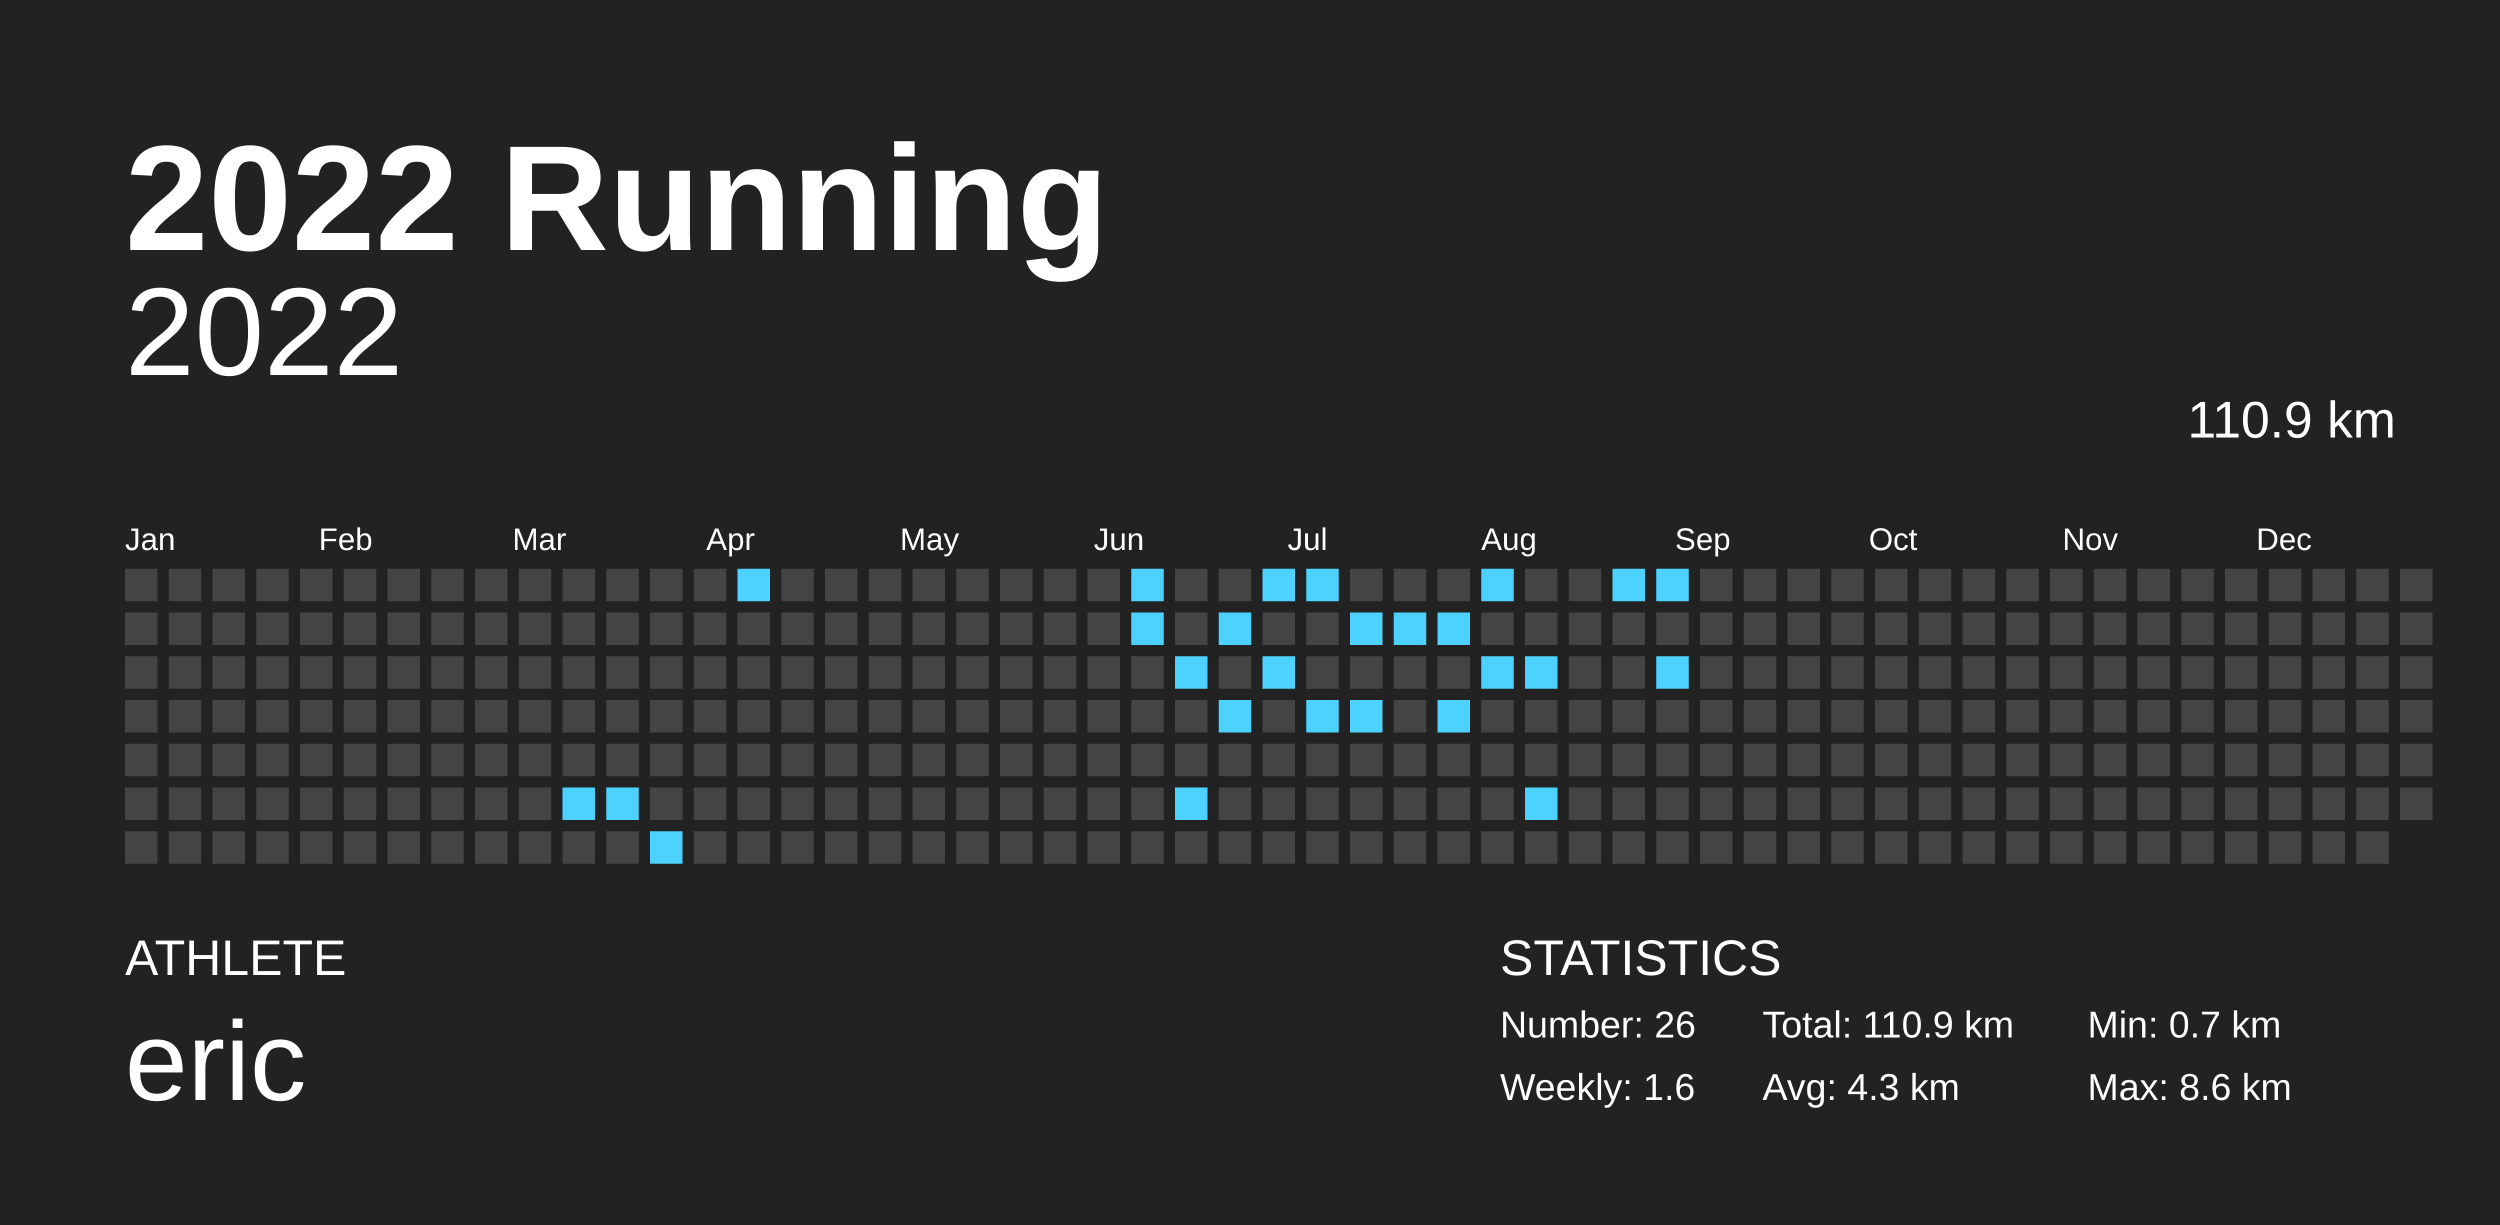
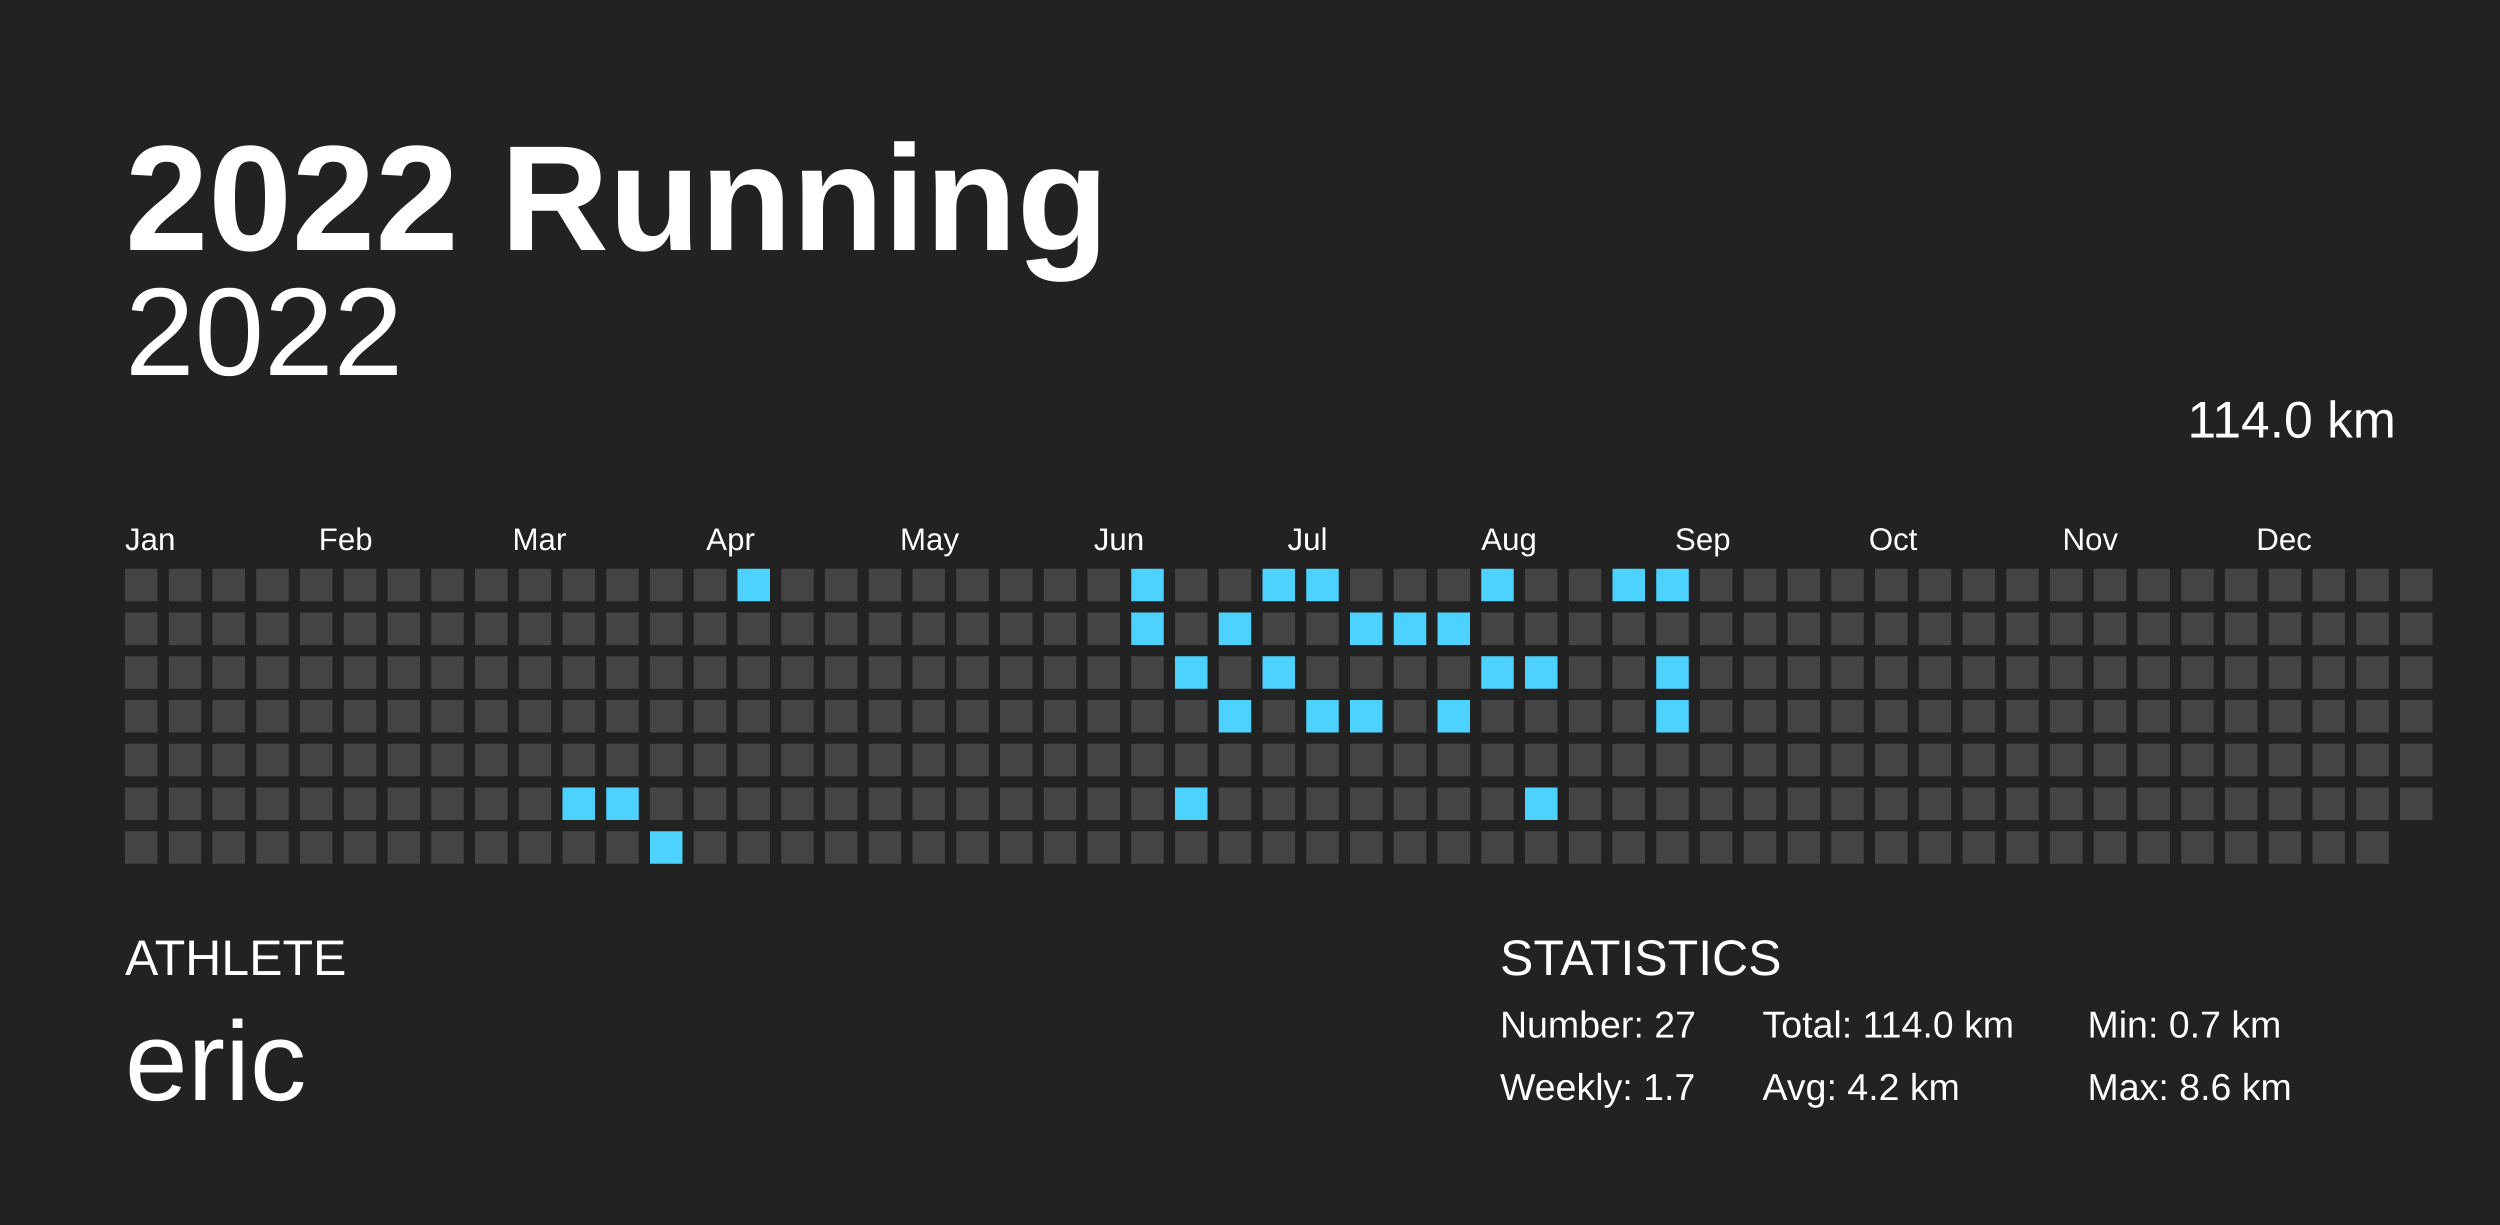
<svg xmlns="http://www.w3.org/2000/svg" baseProfile="full" height="98mm" version="1.1" viewBox="0,0,200,98" width="200mm">
  <defs />
  <rect fill="#222222" height="98" width="200" x="0" y="0" />
  <text fill="#FFFFFF" style="font-size:12px; font-family:Arial; font-weight:bold;" x="10" y="20">2022 Running</text>
  <text fill="#FFFFFF" style="font-size:4px; font-family:Arial" x="10" y="78">ATHLETE</text>
  <text fill="#FFFFFF" style="font-size:9px; font-family:Arial" x="10" y="88">eric</text>
  <text fill="#FFFFFF" style="font-size:4px; font-family:Arial" x="120" y="78">STATISTICS</text>
-   <text fill="#FFFFFF" style="font-size:3px; font-family:Arial" x="120" y="83">Number: 26</text>
-   <text fill="#FFFFFF" style="font-size:3px; font-family:Arial" x="120" y="88">Weekly: 1.6</text>
-   <text fill="#FFFFFF" style="font-size:3px; font-family:Arial" x="141" y="83">Total: 110.9 km</text>
-   <text fill="#FFFFFF" style="font-size:3px; font-family:Arial" x="141" y="88">Avg: 4.3 km</text>
+   <text fill="#FFFFFF" style="font-size:3px; font-family:Arial" x="120" y="83">Number: 27</text>
+   <text fill="#FFFFFF" style="font-size:3px; font-family:Arial" x="120" y="88">Weekly: 1.7</text>
+   <text fill="#FFFFFF" style="font-size:3px; font-family:Arial" x="141" y="83">Total: 114.0 km</text>
+   <text fill="#FFFFFF" style="font-size:3px; font-family:Arial" x="141" y="88">Avg: 4.2 km</text>
  <text fill="#FFFFFF" style="font-size:3px; font-family:Arial" x="167" y="83">Min: 0.7 km</text>
  <text fill="#FFFFFF" style="font-size:3px; font-family:Arial" x="167" y="88">Max: 8.6 km</text>
  <text alignment-baseline="hanging" fill="#FFFFFF" style="font-size:10.0px; font-family:Arial;" x="10" y="30">2022</text>
-   <text alignment-baseline="hanging" fill="#FFFFFF" style="font-size:4.125px; font-family:Arial;" x="175" y="35">110.9 km</text>
+   <text alignment-baseline="hanging" fill="#FFFFFF" style="font-size:4.125px; font-family:Arial;" x="175" y="35">114.0 km</text>
  <text fill="#FFFFFF" style="font-size:2.5px; font-family:Arial" x="10.0" y="44">Jan</text>
  <text fill="#FFFFFF" style="font-size:2.5px; font-family:Arial" x="25.5" y="44">Feb</text>
  <text fill="#FFFFFF" style="font-size:2.5px; font-family:Arial" x="41.0" y="44">Mar</text>
  <text fill="#FFFFFF" style="font-size:2.5px; font-family:Arial" x="56.5" y="44">Apr</text>
  <text fill="#FFFFFF" style="font-size:2.5px; font-family:Arial" x="72.0" y="44">May</text>
  <text fill="#FFFFFF" style="font-size:2.5px; font-family:Arial" x="87.5" y="44">Jun</text>
  <text fill="#FFFFFF" style="font-size:2.5px; font-family:Arial" x="103.0" y="44">Jul</text>
  <text fill="#FFFFFF" style="font-size:2.5px; font-family:Arial" x="118.5" y="44">Aug</text>
  <text fill="#FFFFFF" style="font-size:2.5px; font-family:Arial" x="134.0" y="44">Sep</text>
  <text fill="#FFFFFF" style="font-size:2.5px; font-family:Arial" x="149.5" y="44">Oct</text>
  <text fill="#FFFFFF" style="font-size:2.5px; font-family:Arial" x="165.0" y="44">Nov</text>
  <text fill="#FFFFFF" style="font-size:2.5px; font-family:Arial" x="180.5" y="44">Dec</text>
  <rect fill="#444444" height="2.6" width="2.6" x="10.0" y="45.5" />
  <rect fill="#444444" height="2.6" width="2.6" x="10.0" y="49.0" />
  <rect fill="#444444" height="2.6" width="2.6" x="10.0" y="52.5" />
  <rect fill="#444444" height="2.6" width="2.6" x="10.0" y="56.0" />
  <rect fill="#444444" height="2.6" width="2.6" x="10.0" y="59.5" />
  <rect fill="#444444" height="2.6" width="2.6" x="10.0" y="63.0" />
  <rect fill="#444444" height="2.6" width="2.6" x="10.0" y="66.5" />
  <rect fill="#444444" height="2.6" width="2.6" x="13.5" y="45.5" />
  <rect fill="#444444" height="2.6" width="2.6" x="13.5" y="49.0" />
  <rect fill="#444444" height="2.6" width="2.6" x="13.5" y="52.5" />
  <rect fill="#444444" height="2.6" width="2.6" x="13.5" y="56.0" />
  <rect fill="#444444" height="2.6" width="2.6" x="13.5" y="59.5" />
  <rect fill="#444444" height="2.6" width="2.6" x="13.5" y="63.0" />
  <rect fill="#444444" height="2.6" width="2.6" x="13.5" y="66.5" />
  <rect fill="#444444" height="2.6" width="2.6" x="17.0" y="45.5" />
  <rect fill="#444444" height="2.6" width="2.6" x="17.0" y="49.0" />
  <rect fill="#444444" height="2.6" width="2.6" x="17.0" y="52.5" />
  <rect fill="#444444" height="2.6" width="2.6" x="17.0" y="56.0" />
  <rect fill="#444444" height="2.6" width="2.6" x="17.0" y="59.5" />
  <rect fill="#444444" height="2.6" width="2.6" x="17.0" y="63.0" />
  <rect fill="#444444" height="2.6" width="2.6" x="17.0" y="66.5" />
  <rect fill="#444444" height="2.6" width="2.6" x="20.5" y="45.5" />
  <rect fill="#444444" height="2.6" width="2.6" x="20.5" y="49.0" />
  <rect fill="#444444" height="2.6" width="2.6" x="20.5" y="52.5" />
  <rect fill="#444444" height="2.6" width="2.6" x="20.5" y="56.0" />
  <rect fill="#444444" height="2.6" width="2.6" x="20.5" y="59.5" />
  <rect fill="#444444" height="2.6" width="2.6" x="20.5" y="63.0" />
  <rect fill="#444444" height="2.6" width="2.6" x="20.5" y="66.5" />
  <rect fill="#444444" height="2.6" width="2.6" x="24.0" y="45.5" />
  <rect fill="#444444" height="2.6" width="2.6" x="24.0" y="49.0" />
  <rect fill="#444444" height="2.6" width="2.6" x="24.0" y="52.5" />
  <rect fill="#444444" height="2.6" width="2.6" x="24.0" y="56.0" />
  <rect fill="#444444" height="2.6" width="2.6" x="24.0" y="59.5" />
  <rect fill="#444444" height="2.6" width="2.6" x="24.0" y="63.0" />
  <rect fill="#444444" height="2.6" width="2.6" x="24.0" y="66.5" />
  <rect fill="#444444" height="2.6" width="2.6" x="27.5" y="45.5" />
  <rect fill="#444444" height="2.6" width="2.6" x="27.5" y="49.0" />
  <rect fill="#444444" height="2.6" width="2.6" x="27.5" y="52.5" />
  <rect fill="#444444" height="2.6" width="2.6" x="27.5" y="56.0" />
  <rect fill="#444444" height="2.6" width="2.6" x="27.5" y="59.5" />
  <rect fill="#444444" height="2.6" width="2.6" x="27.5" y="63.0" />
  <rect fill="#444444" height="2.6" width="2.6" x="27.5" y="66.5" />
  <rect fill="#444444" height="2.6" width="2.6" x="31.0" y="45.5" />
  <rect fill="#444444" height="2.6" width="2.6" x="31.0" y="49.0" />
  <rect fill="#444444" height="2.6" width="2.6" x="31.0" y="52.5" />
  <rect fill="#444444" height="2.6" width="2.6" x="31.0" y="56.0" />
  <rect fill="#444444" height="2.6" width="2.6" x="31.0" y="59.5" />
  <rect fill="#444444" height="2.6" width="2.6" x="31.0" y="63.0" />
  <rect fill="#444444" height="2.6" width="2.6" x="31.0" y="66.5" />
  <rect fill="#444444" height="2.6" width="2.6" x="34.5" y="45.5" />
  <rect fill="#444444" height="2.6" width="2.6" x="34.5" y="49.0" />
  <rect fill="#444444" height="2.6" width="2.6" x="34.5" y="52.5" />
  <rect fill="#444444" height="2.6" width="2.6" x="34.5" y="56.0" />
  <rect fill="#444444" height="2.6" width="2.6" x="34.5" y="59.5" />
  <rect fill="#444444" height="2.6" width="2.6" x="34.5" y="63.0" />
  <rect fill="#444444" height="2.6" width="2.6" x="34.5" y="66.5" />
  <rect fill="#444444" height="2.6" width="2.6" x="38.0" y="45.5" />
  <rect fill="#444444" height="2.6" width="2.6" x="38.0" y="49.0" />
  <rect fill="#444444" height="2.6" width="2.6" x="38.0" y="52.5" />
  <rect fill="#444444" height="2.6" width="2.6" x="38.0" y="56.0" />
  <rect fill="#444444" height="2.6" width="2.6" x="38.0" y="59.5" />
  <rect fill="#444444" height="2.6" width="2.6" x="38.0" y="63.0" />
  <rect fill="#444444" height="2.6" width="2.6" x="38.0" y="66.5" />
  <rect fill="#444444" height="2.6" width="2.6" x="41.5" y="45.5" />
  <rect fill="#444444" height="2.6" width="2.6" x="41.5" y="49.0" />
  <rect fill="#444444" height="2.6" width="2.6" x="41.5" y="52.5" />
  <rect fill="#444444" height="2.6" width="2.6" x="41.5" y="56.0" />
  <rect fill="#444444" height="2.6" width="2.6" x="41.5" y="59.5" />
  <rect fill="#444444" height="2.6" width="2.6" x="41.5" y="63.0" />
  <rect fill="#444444" height="2.6" width="2.6" x="41.5" y="66.5" />
  <rect fill="#444444" height="2.6" width="2.6" x="45.0" y="45.5" />
  <rect fill="#444444" height="2.6" width="2.6" x="45.0" y="49.0" />
  <rect fill="#444444" height="2.6" width="2.6" x="45.0" y="52.5" />
  <rect fill="#444444" height="2.6" width="2.6" x="45.0" y="56.0" />
  <rect fill="#444444" height="2.6" width="2.6" x="45.0" y="59.5" />
  <rect fill="#4dd2ff" height="2.6" width="2.6" x="45.0" y="63.0" />
  <rect fill="#444444" height="2.6" width="2.6" x="45.0" y="66.5" />
  <rect fill="#444444" height="2.6" width="2.6" x="48.5" y="45.5" />
  <rect fill="#444444" height="2.6" width="2.6" x="48.5" y="49.0" />
  <rect fill="#444444" height="2.6" width="2.6" x="48.5" y="52.5" />
  <rect fill="#444444" height="2.6" width="2.6" x="48.5" y="56.0" />
  <rect fill="#444444" height="2.6" width="2.6" x="48.5" y="59.5" />
  <rect fill="#4dd2ff" height="2.6" width="2.6" x="48.5" y="63.0" />
  <rect fill="#444444" height="2.6" width="2.6" x="48.5" y="66.5" />
  <rect fill="#444444" height="2.6" width="2.6" x="52.0" y="45.5" />
  <rect fill="#444444" height="2.6" width="2.6" x="52.0" y="49.0" />
  <rect fill="#444444" height="2.6" width="2.6" x="52.0" y="52.5" />
  <rect fill="#444444" height="2.6" width="2.6" x="52.0" y="56.0" />
  <rect fill="#444444" height="2.6" width="2.6" x="52.0" y="59.5" />
  <rect fill="#444444" height="2.6" width="2.6" x="52.0" y="63.0" />
  <rect fill="#4dd2ff" height="2.6" width="2.6" x="52.0" y="66.5" />
  <rect fill="#444444" height="2.6" width="2.6" x="55.5" y="45.5" />
  <rect fill="#444444" height="2.6" width="2.6" x="55.5" y="49.0" />
  <rect fill="#444444" height="2.6" width="2.6" x="55.5" y="52.5" />
  <rect fill="#444444" height="2.6" width="2.6" x="55.5" y="56.0" />
  <rect fill="#444444" height="2.6" width="2.6" x="55.5" y="59.5" />
  <rect fill="#444444" height="2.6" width="2.6" x="55.5" y="63.0" />
  <rect fill="#444444" height="2.6" width="2.6" x="55.5" y="66.5" />
  <rect fill="#4dd2ff" height="2.6" width="2.6" x="59.0" y="45.5" />
  <rect fill="#444444" height="2.6" width="2.6" x="59.0" y="49.0" />
  <rect fill="#444444" height="2.6" width="2.6" x="59.0" y="52.5" />
  <rect fill="#444444" height="2.6" width="2.6" x="59.0" y="56.0" />
  <rect fill="#444444" height="2.6" width="2.6" x="59.0" y="59.5" />
  <rect fill="#444444" height="2.6" width="2.6" x="59.0" y="63.0" />
  <rect fill="#444444" height="2.6" width="2.6" x="59.0" y="66.5" />
  <rect fill="#444444" height="2.6" width="2.6" x="62.5" y="45.5" />
  <rect fill="#444444" height="2.6" width="2.6" x="62.5" y="49.0" />
  <rect fill="#444444" height="2.6" width="2.6" x="62.5" y="52.5" />
  <rect fill="#444444" height="2.6" width="2.6" x="62.5" y="56.0" />
  <rect fill="#444444" height="2.6" width="2.6" x="62.5" y="59.5" />
  <rect fill="#444444" height="2.6" width="2.6" x="62.5" y="63.0" />
  <rect fill="#444444" height="2.6" width="2.6" x="62.5" y="66.5" />
  <rect fill="#444444" height="2.6" width="2.6" x="66.0" y="45.5" />
  <rect fill="#444444" height="2.6" width="2.6" x="66.0" y="49.0" />
  <rect fill="#444444" height="2.6" width="2.6" x="66.0" y="52.5" />
  <rect fill="#444444" height="2.6" width="2.6" x="66.0" y="56.0" />
  <rect fill="#444444" height="2.6" width="2.6" x="66.0" y="59.5" />
  <rect fill="#444444" height="2.6" width="2.6" x="66.0" y="63.0" />
  <rect fill="#444444" height="2.6" width="2.6" x="66.0" y="66.5" />
  <rect fill="#444444" height="2.6" width="2.6" x="69.5" y="45.5" />
  <rect fill="#444444" height="2.6" width="2.6" x="69.5" y="49.0" />
  <rect fill="#444444" height="2.6" width="2.6" x="69.5" y="52.5" />
  <rect fill="#444444" height="2.6" width="2.6" x="69.5" y="56.0" />
  <rect fill="#444444" height="2.6" width="2.6" x="69.5" y="59.5" />
  <rect fill="#444444" height="2.6" width="2.6" x="69.5" y="63.0" />
  <rect fill="#444444" height="2.6" width="2.6" x="69.5" y="66.5" />
  <rect fill="#444444" height="2.6" width="2.6" x="73.0" y="45.5" />
  <rect fill="#444444" height="2.6" width="2.6" x="73.0" y="49.0" />
  <rect fill="#444444" height="2.6" width="2.6" x="73.0" y="52.5" />
  <rect fill="#444444" height="2.6" width="2.6" x="73.0" y="56.0" />
  <rect fill="#444444" height="2.6" width="2.6" x="73.0" y="59.5" />
  <rect fill="#444444" height="2.6" width="2.6" x="73.0" y="63.0" />
  <rect fill="#444444" height="2.6" width="2.6" x="73.0" y="66.5" />
  <rect fill="#444444" height="2.6" width="2.6" x="76.5" y="45.5" />
  <rect fill="#444444" height="2.6" width="2.6" x="76.5" y="49.0" />
  <rect fill="#444444" height="2.6" width="2.6" x="76.5" y="52.5" />
  <rect fill="#444444" height="2.6" width="2.6" x="76.5" y="56.0" />
  <rect fill="#444444" height="2.6" width="2.6" x="76.5" y="59.5" />
  <rect fill="#444444" height="2.6" width="2.6" x="76.5" y="63.0" />
  <rect fill="#444444" height="2.6" width="2.6" x="76.5" y="66.5" />
  <rect fill="#444444" height="2.6" width="2.6" x="80.0" y="45.5" />
  <rect fill="#444444" height="2.6" width="2.6" x="80.0" y="49.0" />
  <rect fill="#444444" height="2.6" width="2.6" x="80.0" y="52.5" />
  <rect fill="#444444" height="2.6" width="2.6" x="80.0" y="56.0" />
  <rect fill="#444444" height="2.6" width="2.6" x="80.0" y="59.5" />
  <rect fill="#444444" height="2.6" width="2.6" x="80.0" y="63.0" />
  <rect fill="#444444" height="2.6" width="2.6" x="80.0" y="66.5" />
  <rect fill="#444444" height="2.6" width="2.6" x="83.5" y="45.5" />
  <rect fill="#444444" height="2.6" width="2.6" x="83.5" y="49.0" />
  <rect fill="#444444" height="2.6" width="2.6" x="83.5" y="52.5" />
  <rect fill="#444444" height="2.6" width="2.6" x="83.5" y="56.0" />
  <rect fill="#444444" height="2.6" width="2.6" x="83.5" y="59.5" />
  <rect fill="#444444" height="2.6" width="2.6" x="83.5" y="63.0" />
  <rect fill="#444444" height="2.6" width="2.6" x="83.5" y="66.5" />
  <rect fill="#444444" height="2.6" width="2.6" x="87.0" y="45.5" />
  <rect fill="#444444" height="2.6" width="2.6" x="87.0" y="49.0" />
  <rect fill="#444444" height="2.6" width="2.6" x="87.0" y="52.5" />
  <rect fill="#444444" height="2.6" width="2.6" x="87.0" y="56.0" />
  <rect fill="#444444" height="2.6" width="2.6" x="87.0" y="59.5" />
  <rect fill="#444444" height="2.6" width="2.6" x="87.0" y="63.0" />
  <rect fill="#444444" height="2.6" width="2.6" x="87.0" y="66.5" />
  <rect fill="#4dd2ff" height="2.6" width="2.6" x="90.5" y="45.5" />
  <rect fill="#4dd2ff" height="2.6" width="2.6" x="90.5" y="49.0" />
  <rect fill="#444444" height="2.6" width="2.6" x="90.5" y="52.5" />
  <rect fill="#444444" height="2.6" width="2.6" x="90.5" y="56.0" />
  <rect fill="#444444" height="2.6" width="2.6" x="90.5" y="59.5" />
  <rect fill="#444444" height="2.6" width="2.6" x="90.5" y="63.0" />
  <rect fill="#444444" height="2.6" width="2.6" x="90.5" y="66.5" />
  <rect fill="#444444" height="2.6" width="2.6" x="94.0" y="45.5" />
  <rect fill="#444444" height="2.6" width="2.6" x="94.0" y="49.0" />
  <rect fill="#4dd2ff" height="2.6" width="2.6" x="94.0" y="52.5" />
  <rect fill="#444444" height="2.6" width="2.6" x="94.0" y="56.0" />
  <rect fill="#444444" height="2.6" width="2.6" x="94.0" y="59.5" />
  <rect fill="#4dd2ff" height="2.6" width="2.6" x="94.0" y="63.0" />
  <rect fill="#444444" height="2.6" width="2.6" x="94.0" y="66.5" />
  <rect fill="#444444" height="2.6" width="2.6" x="97.5" y="45.5" />
  <rect fill="#4dd2ff" height="2.6" width="2.6" x="97.5" y="49.0" />
  <rect fill="#444444" height="2.6" width="2.6" x="97.5" y="52.5" />
  <rect fill="#4dd2ff" height="2.6" width="2.6" x="97.5" y="56.0" />
  <rect fill="#444444" height="2.6" width="2.6" x="97.5" y="59.5" />
  <rect fill="#444444" height="2.6" width="2.6" x="97.5" y="63.0" />
  <rect fill="#444444" height="2.6" width="2.6" x="97.5" y="66.5" />
  <rect fill="#4dd2ff" height="2.6" width="2.6" x="101.0" y="45.5" />
  <rect fill="#444444" height="2.6" width="2.6" x="101.0" y="49.0" />
  <rect fill="#4dd2ff" height="2.6" width="2.6" x="101.0" y="52.5" />
  <rect fill="#444444" height="2.6" width="2.6" x="101.0" y="56.0" />
  <rect fill="#444444" height="2.6" width="2.6" x="101.0" y="59.5" />
  <rect fill="#444444" height="2.6" width="2.6" x="101.0" y="63.0" />
  <rect fill="#444444" height="2.6" width="2.6" x="101.0" y="66.5" />
  <rect fill="#4dd2ff" height="2.6" width="2.6" x="104.5" y="45.5" />
  <rect fill="#444444" height="2.6" width="2.6" x="104.5" y="49.0" />
  <rect fill="#444444" height="2.6" width="2.6" x="104.5" y="52.5" />
  <rect fill="#4dd2ff" height="2.6" width="2.6" x="104.5" y="56.0" />
  <rect fill="#444444" height="2.6" width="2.6" x="104.5" y="59.5" />
  <rect fill="#444444" height="2.6" width="2.6" x="104.5" y="63.0" />
  <rect fill="#444444" height="2.6" width="2.6" x="104.5" y="66.5" />
  <rect fill="#444444" height="2.6" width="2.6" x="108.0" y="45.5" />
  <rect fill="#4dd2ff" height="2.6" width="2.6" x="108.0" y="49.0" />
  <rect fill="#444444" height="2.6" width="2.6" x="108.0" y="52.5" />
  <rect fill="#4dd2ff" height="2.6" width="2.6" x="108.0" y="56.0" />
  <rect fill="#444444" height="2.6" width="2.6" x="108.0" y="59.5" />
  <rect fill="#444444" height="2.6" width="2.6" x="108.0" y="63.0" />
  <rect fill="#444444" height="2.6" width="2.6" x="108.0" y="66.5" />
  <rect fill="#444444" height="2.6" width="2.6" x="111.5" y="45.5" />
  <rect fill="#4dd2ff" height="2.6" width="2.6" x="111.5" y="49.0" />
  <rect fill="#444444" height="2.6" width="2.6" x="111.5" y="52.5" />
  <rect fill="#444444" height="2.6" width="2.6" x="111.5" y="56.0" />
  <rect fill="#444444" height="2.6" width="2.6" x="111.5" y="59.5" />
  <rect fill="#444444" height="2.6" width="2.6" x="111.5" y="63.0" />
  <rect fill="#444444" height="2.6" width="2.6" x="111.5" y="66.5" />
  <rect fill="#444444" height="2.6" width="2.6" x="115.0" y="45.5" />
  <rect fill="#4dd2ff" height="2.6" width="2.6" x="115.0" y="49.0" />
  <rect fill="#444444" height="2.6" width="2.6" x="115.0" y="52.5" />
  <rect fill="#4dd2ff" height="2.6" width="2.6" x="115.0" y="56.0" />
  <rect fill="#444444" height="2.6" width="2.6" x="115.0" y="59.5" />
  <rect fill="#444444" height="2.6" width="2.6" x="115.0" y="63.0" />
  <rect fill="#444444" height="2.6" width="2.6" x="115.0" y="66.5" />
  <rect fill="#4dd2ff" height="2.6" width="2.6" x="118.5" y="45.5" />
  <rect fill="#444444" height="2.6" width="2.6" x="118.5" y="49.0" />
  <rect fill="#4dd2ff" height="2.6" width="2.6" x="118.5" y="52.5" />
  <rect fill="#444444" height="2.6" width="2.6" x="118.5" y="56.0" />
  <rect fill="#444444" height="2.6" width="2.6" x="118.5" y="59.5" />
  <rect fill="#444444" height="2.6" width="2.6" x="118.5" y="63.0" />
  <rect fill="#444444" height="2.6" width="2.6" x="118.5" y="66.5" />
  <rect fill="#444444" height="2.6" width="2.6" x="122.0" y="45.5" />
  <rect fill="#444444" height="2.6" width="2.6" x="122.0" y="49.0" />
  <rect fill="#4dd2ff" height="2.6" width="2.6" x="122.0" y="52.5" />
  <rect fill="#444444" height="2.6" width="2.6" x="122.0" y="56.0" />
  <rect fill="#444444" height="2.6" width="2.6" x="122.0" y="59.5" />
  <rect fill="#4dd2ff" height="2.6" width="2.6" x="122.0" y="63.0" />
  <rect fill="#444444" height="2.6" width="2.6" x="122.0" y="66.5" />
  <rect fill="#444444" height="2.6" width="2.6" x="125.5" y="45.5" />
  <rect fill="#444444" height="2.6" width="2.6" x="125.5" y="49.0" />
  <rect fill="#444444" height="2.6" width="2.6" x="125.5" y="52.5" />
  <rect fill="#444444" height="2.6" width="2.6" x="125.5" y="56.0" />
  <rect fill="#444444" height="2.6" width="2.6" x="125.5" y="59.5" />
  <rect fill="#444444" height="2.6" width="2.6" x="125.5" y="63.0" />
  <rect fill="#444444" height="2.6" width="2.6" x="125.5" y="66.5" />
  <rect fill="#4dd2ff" height="2.6" width="2.6" x="129.0" y="45.5" />
  <rect fill="#444444" height="2.6" width="2.6" x="129.0" y="49.0" />
  <rect fill="#444444" height="2.6" width="2.6" x="129.0" y="52.5" />
  <rect fill="#444444" height="2.6" width="2.6" x="129.0" y="56.0" />
  <rect fill="#444444" height="2.6" width="2.6" x="129.0" y="59.5" />
  <rect fill="#444444" height="2.6" width="2.6" x="129.0" y="63.0" />
  <rect fill="#444444" height="2.6" width="2.6" x="129.0" y="66.5" />
  <rect fill="#4dd2ff" height="2.6" width="2.6" x="132.5" y="45.5" />
  <rect fill="#444444" height="2.6" width="2.6" x="132.5" y="49.0" />
  <rect fill="#4dd2ff" height="2.6" width="2.6" x="132.5" y="52.5" />
-   <rect fill="#444444" height="2.6" width="2.6" x="132.5" y="56.0" />
+   <rect fill="#4dd2ff" height="2.6" width="2.6" x="132.5" y="56.0" />
  <rect fill="#444444" height="2.6" width="2.6" x="132.5" y="59.5" />
  <rect fill="#444444" height="2.6" width="2.6" x="132.5" y="63.0" />
  <rect fill="#444444" height="2.6" width="2.6" x="132.5" y="66.5" />
  <rect fill="#444444" height="2.6" width="2.6" x="136.0" y="45.5" />
  <rect fill="#444444" height="2.6" width="2.6" x="136.0" y="49.0" />
  <rect fill="#444444" height="2.6" width="2.6" x="136.0" y="52.5" />
  <rect fill="#444444" height="2.6" width="2.6" x="136.0" y="56.0" />
  <rect fill="#444444" height="2.6" width="2.6" x="136.0" y="59.5" />
  <rect fill="#444444" height="2.6" width="2.6" x="136.0" y="63.0" />
  <rect fill="#444444" height="2.6" width="2.6" x="136.0" y="66.5" />
  <rect fill="#444444" height="2.6" width="2.6" x="139.5" y="45.5" />
  <rect fill="#444444" height="2.6" width="2.6" x="139.5" y="49.0" />
  <rect fill="#444444" height="2.6" width="2.6" x="139.5" y="52.5" />
  <rect fill="#444444" height="2.6" width="2.6" x="139.5" y="56.0" />
  <rect fill="#444444" height="2.6" width="2.6" x="139.5" y="59.5" />
  <rect fill="#444444" height="2.6" width="2.6" x="139.5" y="63.0" />
  <rect fill="#444444" height="2.6" width="2.6" x="139.5" y="66.5" />
  <rect fill="#444444" height="2.6" width="2.6" x="143.0" y="45.5" />
  <rect fill="#444444" height="2.6" width="2.6" x="143.0" y="49.0" />
  <rect fill="#444444" height="2.6" width="2.6" x="143.0" y="52.5" />
  <rect fill="#444444" height="2.6" width="2.6" x="143.0" y="56.0" />
  <rect fill="#444444" height="2.6" width="2.6" x="143.0" y="59.5" />
  <rect fill="#444444" height="2.6" width="2.6" x="143.0" y="63.0" />
  <rect fill="#444444" height="2.6" width="2.6" x="143.0" y="66.5" />
  <rect fill="#444444" height="2.6" width="2.6" x="146.5" y="45.5" />
  <rect fill="#444444" height="2.6" width="2.6" x="146.5" y="49.0" />
  <rect fill="#444444" height="2.6" width="2.6" x="146.5" y="52.5" />
  <rect fill="#444444" height="2.6" width="2.6" x="146.5" y="56.0" />
  <rect fill="#444444" height="2.6" width="2.6" x="146.5" y="59.5" />
  <rect fill="#444444" height="2.6" width="2.6" x="146.5" y="63.0" />
  <rect fill="#444444" height="2.6" width="2.6" x="146.5" y="66.5" />
  <rect fill="#444444" height="2.6" width="2.6" x="150.0" y="45.5" />
  <rect fill="#444444" height="2.6" width="2.6" x="150.0" y="49.0" />
  <rect fill="#444444" height="2.6" width="2.6" x="150.0" y="52.5" />
  <rect fill="#444444" height="2.6" width="2.6" x="150.0" y="56.0" />
  <rect fill="#444444" height="2.6" width="2.6" x="150.0" y="59.5" />
  <rect fill="#444444" height="2.6" width="2.6" x="150.0" y="63.0" />
  <rect fill="#444444" height="2.6" width="2.6" x="150.0" y="66.5" />
  <rect fill="#444444" height="2.6" width="2.6" x="153.5" y="45.5" />
  <rect fill="#444444" height="2.6" width="2.6" x="153.5" y="49.0" />
  <rect fill="#444444" height="2.6" width="2.6" x="153.5" y="52.5" />
  <rect fill="#444444" height="2.6" width="2.6" x="153.5" y="56.0" />
  <rect fill="#444444" height="2.6" width="2.6" x="153.5" y="59.5" />
  <rect fill="#444444" height="2.6" width="2.6" x="153.5" y="63.0" />
  <rect fill="#444444" height="2.6" width="2.6" x="153.5" y="66.5" />
  <rect fill="#444444" height="2.6" width="2.6" x="157.0" y="45.5" />
  <rect fill="#444444" height="2.6" width="2.6" x="157.0" y="49.0" />
  <rect fill="#444444" height="2.6" width="2.6" x="157.0" y="52.5" />
  <rect fill="#444444" height="2.6" width="2.6" x="157.0" y="56.0" />
  <rect fill="#444444" height="2.6" width="2.6" x="157.0" y="59.5" />
  <rect fill="#444444" height="2.6" width="2.6" x="157.0" y="63.0" />
  <rect fill="#444444" height="2.6" width="2.6" x="157.0" y="66.5" />
  <rect fill="#444444" height="2.6" width="2.6" x="160.5" y="45.5" />
  <rect fill="#444444" height="2.6" width="2.6" x="160.5" y="49.0" />
  <rect fill="#444444" height="2.6" width="2.6" x="160.5" y="52.5" />
  <rect fill="#444444" height="2.6" width="2.6" x="160.5" y="56.0" />
  <rect fill="#444444" height="2.6" width="2.6" x="160.5" y="59.5" />
  <rect fill="#444444" height="2.6" width="2.6" x="160.5" y="63.0" />
  <rect fill="#444444" height="2.6" width="2.6" x="160.5" y="66.5" />
  <rect fill="#444444" height="2.6" width="2.6" x="164.0" y="45.5" />
  <rect fill="#444444" height="2.6" width="2.6" x="164.0" y="49.0" />
  <rect fill="#444444" height="2.6" width="2.6" x="164.0" y="52.5" />
  <rect fill="#444444" height="2.6" width="2.6" x="164.0" y="56.0" />
  <rect fill="#444444" height="2.6" width="2.6" x="164.0" y="59.5" />
  <rect fill="#444444" height="2.6" width="2.6" x="164.0" y="63.0" />
  <rect fill="#444444" height="2.6" width="2.6" x="164.0" y="66.5" />
  <rect fill="#444444" height="2.6" width="2.6" x="167.5" y="45.5" />
  <rect fill="#444444" height="2.6" width="2.6" x="167.5" y="49.0" />
  <rect fill="#444444" height="2.6" width="2.6" x="167.5" y="52.5" />
  <rect fill="#444444" height="2.6" width="2.6" x="167.5" y="56.0" />
  <rect fill="#444444" height="2.6" width="2.6" x="167.5" y="59.5" />
  <rect fill="#444444" height="2.6" width="2.6" x="167.5" y="63.0" />
  <rect fill="#444444" height="2.6" width="2.6" x="167.5" y="66.5" />
  <rect fill="#444444" height="2.6" width="2.6" x="171.0" y="45.5" />
  <rect fill="#444444" height="2.6" width="2.6" x="171.0" y="49.0" />
  <rect fill="#444444" height="2.6" width="2.6" x="171.0" y="52.5" />
  <rect fill="#444444" height="2.6" width="2.6" x="171.0" y="56.0" />
  <rect fill="#444444" height="2.6" width="2.6" x="171.0" y="59.5" />
  <rect fill="#444444" height="2.6" width="2.6" x="171.0" y="63.0" />
  <rect fill="#444444" height="2.6" width="2.6" x="171.0" y="66.5" />
  <rect fill="#444444" height="2.6" width="2.6" x="174.5" y="45.5" />
  <rect fill="#444444" height="2.6" width="2.6" x="174.5" y="49.0" />
  <rect fill="#444444" height="2.6" width="2.6" x="174.5" y="52.5" />
  <rect fill="#444444" height="2.6" width="2.6" x="174.5" y="56.0" />
  <rect fill="#444444" height="2.6" width="2.6" x="174.5" y="59.5" />
  <rect fill="#444444" height="2.6" width="2.6" x="174.5" y="63.0" />
  <rect fill="#444444" height="2.6" width="2.6" x="174.5" y="66.5" />
  <rect fill="#444444" height="2.6" width="2.6" x="178.0" y="45.5" />
  <rect fill="#444444" height="2.6" width="2.6" x="178.0" y="49.0" />
  <rect fill="#444444" height="2.6" width="2.6" x="178.0" y="52.5" />
  <rect fill="#444444" height="2.6" width="2.6" x="178.0" y="56.0" />
  <rect fill="#444444" height="2.6" width="2.6" x="178.0" y="59.5" />
  <rect fill="#444444" height="2.6" width="2.6" x="178.0" y="63.0" />
  <rect fill="#444444" height="2.6" width="2.6" x="178.0" y="66.5" />
  <rect fill="#444444" height="2.6" width="2.6" x="181.5" y="45.5" />
  <rect fill="#444444" height="2.6" width="2.6" x="181.5" y="49.0" />
  <rect fill="#444444" height="2.6" width="2.6" x="181.5" y="52.5" />
  <rect fill="#444444" height="2.6" width="2.6" x="181.5" y="56.0" />
  <rect fill="#444444" height="2.6" width="2.6" x="181.5" y="59.5" />
  <rect fill="#444444" height="2.6" width="2.6" x="181.5" y="63.0" />
  <rect fill="#444444" height="2.6" width="2.6" x="181.5" y="66.5" />
  <rect fill="#444444" height="2.6" width="2.6" x="185.0" y="45.5" />
  <rect fill="#444444" height="2.6" width="2.6" x="185.0" y="49.0" />
  <rect fill="#444444" height="2.6" width="2.6" x="185.0" y="52.5" />
  <rect fill="#444444" height="2.6" width="2.6" x="185.0" y="56.0" />
  <rect fill="#444444" height="2.6" width="2.6" x="185.0" y="59.5" />
  <rect fill="#444444" height="2.6" width="2.6" x="185.0" y="63.0" />
  <rect fill="#444444" height="2.6" width="2.6" x="185.0" y="66.5" />
  <rect fill="#444444" height="2.6" width="2.6" x="188.5" y="45.5" />
  <rect fill="#444444" height="2.6" width="2.6" x="188.5" y="49.0" />
  <rect fill="#444444" height="2.6" width="2.6" x="188.5" y="52.5" />
  <rect fill="#444444" height="2.6" width="2.6" x="188.5" y="56.0" />
  <rect fill="#444444" height="2.6" width="2.6" x="188.5" y="59.5" />
  <rect fill="#444444" height="2.6" width="2.6" x="188.5" y="63.0" />
  <rect fill="#444444" height="2.6" width="2.6" x="188.5" y="66.5" />
  <rect fill="#444444" height="2.6" width="2.6" x="192.0" y="45.5" />
  <rect fill="#444444" height="2.6" width="2.6" x="192.0" y="49.0" />
  <rect fill="#444444" height="2.6" width="2.6" x="192.0" y="52.5" />
  <rect fill="#444444" height="2.6" width="2.6" x="192.0" y="56.0" />
  <rect fill="#444444" height="2.6" width="2.6" x="192.0" y="59.5" />
  <rect fill="#444444" height="2.6" width="2.6" x="192.0" y="63.0" />
</svg>
